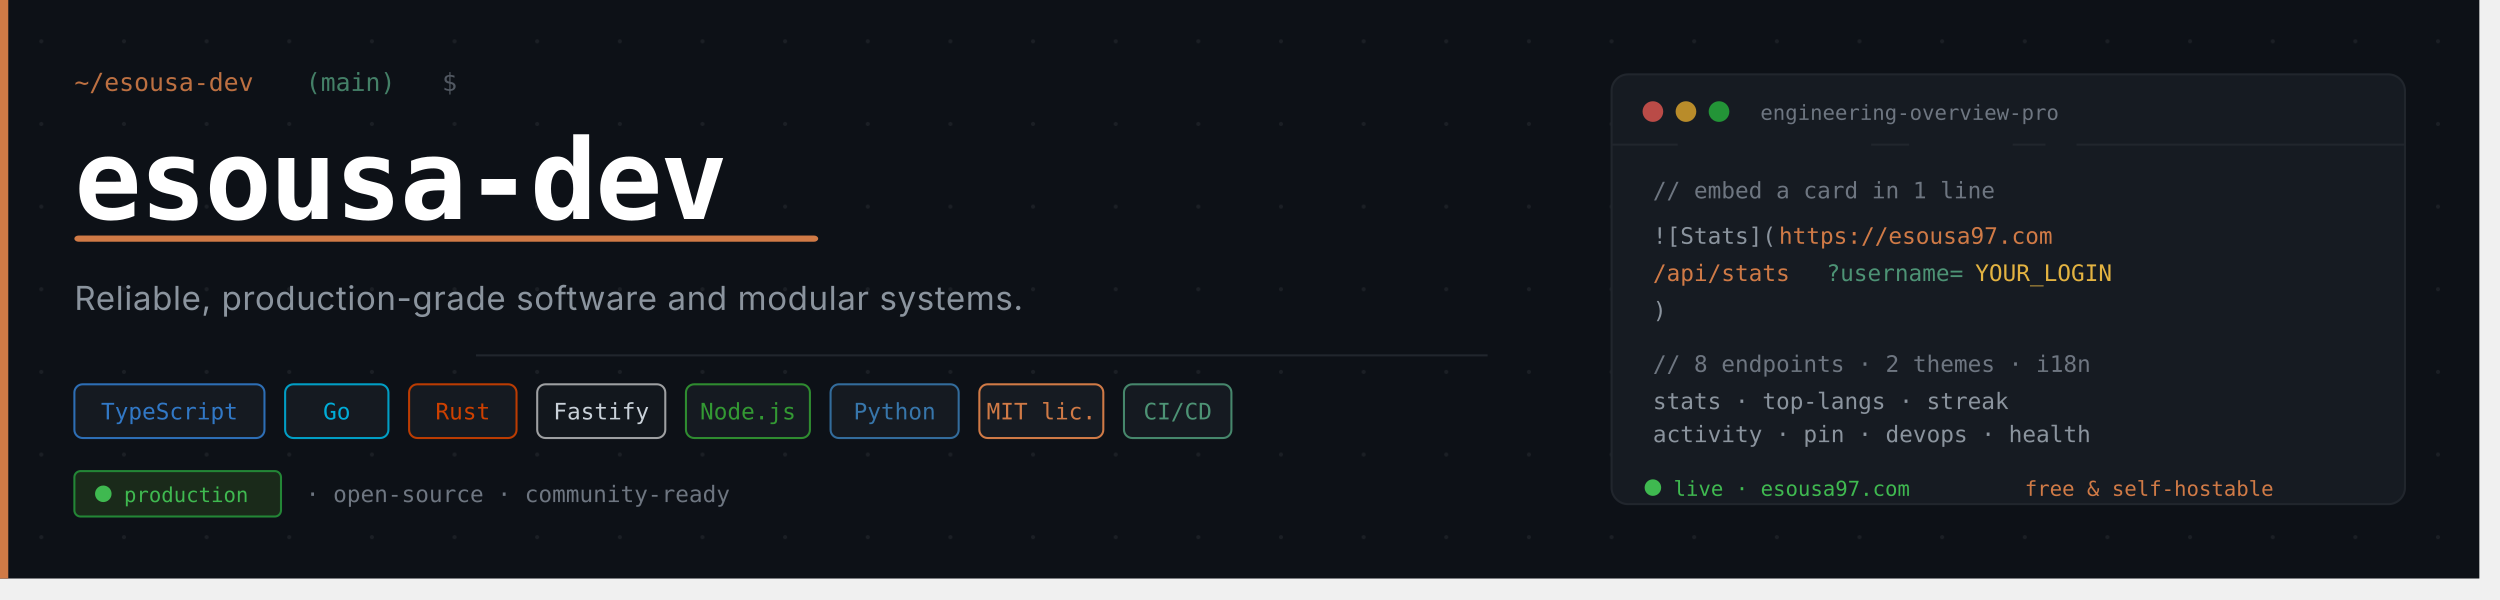
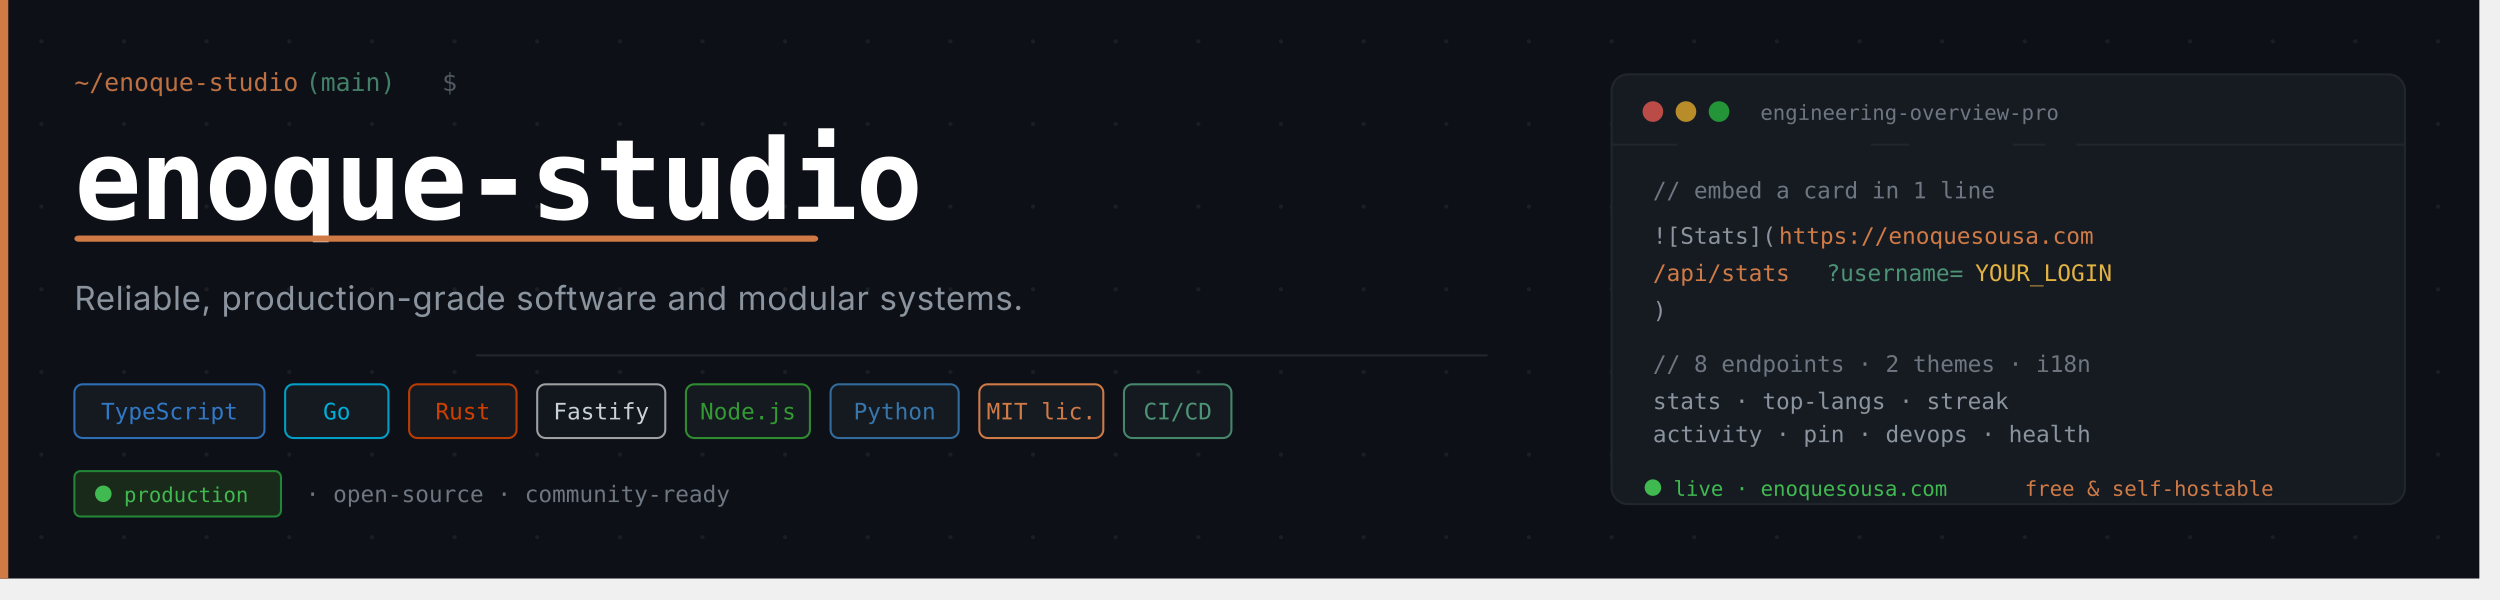
<svg xmlns="http://www.w3.org/2000/svg" width="100%" viewBox="0 0 1210 290" role="img" style="">
  <defs>
    <mask id="imagine-text-gaps-kwfteg" maskUnits="userSpaceOnUse">
      <rect x="0" y="0" width="1210" height="290" fill="white" />
      <rect x="32" y="30.235" width="93.64" height="19.126" fill="black" rx="2" />
      <rect x="144" y="30.235" width="50.149" height="19.126" fill="black" rx="2" />
      <rect x="210" y="30.235" width="15.038" height="19.126" fill="black" rx="2" />
      <rect x="32" y="53.579" width="315.616" height="67.867" fill="black" rx="2" />
      <rect x="32" y="131.193" width="435.24" height="24.168" fill="black" rx="2" />
      <rect x="9.791" y="4.916" width="72.687" height="17.446" fill="black" rx="2" />
      <rect x="12.872" y="4.916" width="22.844" height="17.446" fill="black" rx="2" />
      <rect x="9.119" y="4.916" width="34.044" height="17.446" fill="black" rx="2" />
      <rect x="4.455" y="4.916" width="55.047" height="17.446" fill="black" rx="2" />
      <rect x="3.455" y="4.916" width="53.366" height="17.446" fill="black" rx="2" />
      <rect x="7.672" y="4.916" width="46.925" height="17.446" fill="black" rx="2" />
      <rect x="0.238" y="4.916" width="59.524" height="17.446" fill="black" rx="2" />
      <rect x="5.889" y="4.916" width="42.166" height="17.446" fill="black" rx="2" />
      <rect x="20" y="2.916" width="67.37" height="17.446" fill="black" rx="2" />
      <rect x="144" y="230.916" width="209.619" height="17.446" fill="black" rx="2" />
      <rect x="68" y="9.916" width="149.264" height="17.446" fill="black" rx="2" />
      <rect x="16" y="47.916" width="169.295" height="17.446" fill="black" rx="2" />
      <rect x="16" y="69.916" width="66.247" height="17.446" fill="black" rx="2" />
      <rect x="77" y="69.916" width="137.092" height="17.446" fill="black" rx="2" />
      <rect x="16" y="87.916" width="72.687" height="17.446" fill="black" rx="2" />
      <rect x="100" y="87.916" width="74.368" height="17.446" fill="black" rx="2" />
      <rect x="170.319" y="87.916" width="74.368" height="17.446" fill="black" rx="2" />
      <rect x="16" y="105.916" width="14.723" height="17.446" fill="black" rx="2" />
      <rect x="16" y="131.916" width="214.378" height="17.446" fill="black" rx="2" />
      <rect x="16" y="149.916" width="177.416" height="17.446" fill="black" rx="2" />
      <rect x="16" y="165.916" width="214.378" height="17.446" fill="black" rx="2" />
      <rect x="26" y="191.916" width="120.016" height="15.765" fill="black" rx="2" />
      <rect x="194.319" y="191.916" width="127.547" height="15.765" fill="black" rx="2" />
    </mask>
  </defs>
  <rect width="1200" height="280" fill="#0d1117" rx="0" style="fill:rgb(13, 17, 23);stroke:none;color:rgb(255, 255, 255);stroke-width:1px;stroke-linecap:butt;stroke-linejoin:miter;opacity:1;font-family:&quot;Anthropic Sans&quot;, -apple-system, BlinkMacSystemFont, &quot;Segoe UI&quot;, sans-serif;font-size:16px;font-weight:400;text-anchor:start;dominant-baseline:auto" />
  <g opacity="0.06" style="fill:rgb(0, 0, 0);stroke:none;color:rgb(255, 255, 255);stroke-width:1px;stroke-linecap:butt;stroke-linejoin:miter;opacity:0.06;font-family:&quot;Anthropic Sans&quot;, -apple-system, BlinkMacSystemFont, &quot;Segoe UI&quot;, sans-serif;font-size:16px;font-weight:400;text-anchor:start;dominant-baseline:auto">
    <pattern id="grid" x="0" y="0" width="40" height="40" patternUnits="userSpaceOnUse">
      <circle cx="20" cy="20" r="1" fill="#ffffff" />
    </pattern>
    <rect width="1200" height="280" fill="url(#grid)" style="stroke:none;color:rgb(255, 255, 255);stroke-width:1px;stroke-linecap:butt;stroke-linejoin:miter;opacity:1;font-family:&quot;Anthropic Sans&quot;, -apple-system, BlinkMacSystemFont, &quot;Segoe UI&quot;, sans-serif;font-size:16px;font-weight:400;text-anchor:start;dominant-baseline:auto" />
  </g>
  <rect x="0" y="0" width="4" height="280" fill="#D07A46" style="fill:rgb(208, 122, 70);stroke:none;color:rgb(255, 255, 255);stroke-width:1px;stroke-linecap:butt;stroke-linejoin:miter;opacity:1;font-family:&quot;Anthropic Sans&quot;, -apple-system, BlinkMacSystemFont, &quot;Segoe UI&quot;, sans-serif;font-size:16px;font-weight:400;text-anchor:start;dominant-baseline:auto" />
-   <text x="36" y="44" font-size="12" fill="#D07A46" opacity="0.9" style="fill:rgb(208, 122, 70);stroke:none;color:rgb(255, 255, 255);stroke-width:1px;stroke-linecap:butt;stroke-linejoin:miter;opacity:0.9;font-family:&quot;SF Mono&quot;, &quot;Fira Code&quot;, &quot;Cascadia Code&quot;, Consolas, monospace;font-size:12px;font-weight:400;text-anchor:start;dominant-baseline:auto">~/esousa-dev</text>
+   <text x="36" y="44" font-size="12" fill="#D07A46" opacity="0.9" style="fill:rgb(208, 122, 70);stroke:none;color:rgb(255, 255, 255);stroke-width:1px;stroke-linecap:butt;stroke-linejoin:miter;opacity:0.9;font-family:&quot;SF Mono&quot;, &quot;Fira Code&quot;, &quot;Cascadia Code&quot;, Consolas, monospace;font-size:12px;font-weight:400;text-anchor:start;dominant-baseline:auto">~/enoque-studio</text>
  <text x="148" y="44" font-size="12" fill="#4d9375" opacity="0.85" style="fill:rgb(77, 147, 117);stroke:none;color:rgb(255, 255, 255);stroke-width:1px;stroke-linecap:butt;stroke-linejoin:miter;opacity:0.85;font-family:&quot;SF Mono&quot;, &quot;Fira Code&quot;, &quot;Cascadia Code&quot;, Consolas, monospace;font-size:12px;font-weight:400;text-anchor:start;dominant-baseline:auto"> (main)</text>
  <text x="214" y="44" font-size="12" fill="#6e7681" opacity="0.7" style="fill:rgb(110, 118, 129);stroke:none;color:rgb(255, 255, 255);stroke-width:1px;stroke-linecap:butt;stroke-linejoin:miter;opacity:0.7;font-family:&quot;SF Mono&quot;, &quot;Fira Code&quot;, &quot;Cascadia Code&quot;, Consolas, monospace;font-size:12px;font-weight:400;text-anchor:start;dominant-baseline:auto"> $</text>
-   <text x="36" y="106" font-size="54" font-weight="700" fill="#ffffff" letter-spacing="-1" style="fill:rgb(255, 255, 255);stroke:none;color:rgb(255, 255, 255);stroke-width:1px;stroke-linecap:butt;stroke-linejoin:miter;opacity:1;font-family:&quot;SF Mono&quot;, &quot;Fira Code&quot;, &quot;Cascadia Code&quot;, Consolas, monospace;font-size:54px;font-weight:700;text-anchor:start;dominant-baseline:auto">esousa-dev</text>
+   <text x="36" y="106" font-size="54" font-weight="700" fill="#ffffff" letter-spacing="-1" style="fill:rgb(255, 255, 255);stroke:none;color:rgb(255, 255, 255);stroke-width:1px;stroke-linecap:butt;stroke-linejoin:miter;opacity:1;font-family:&quot;SF Mono&quot;, &quot;Fira Code&quot;, &quot;Cascadia Code&quot;, Consolas, monospace;font-size:54px;font-weight:700;text-anchor:start;dominant-baseline:auto">enoque-studio</text>
  <rect x="36" y="114" width="360" height="3" fill="#D07A46" rx="2" style="fill:rgb(208, 122, 70);stroke:none;color:rgb(255, 255, 255);stroke-width:1px;stroke-linecap:butt;stroke-linejoin:miter;opacity:1;font-family:&quot;Anthropic Sans&quot;, -apple-system, BlinkMacSystemFont, &quot;Segoe UI&quot;, sans-serif;font-size:16px;font-weight:400;text-anchor:start;dominant-baseline:auto" />
  <text x="36" y="150" font-size="16" fill="#8b949e" letter-spacing="0.3" style="fill:rgb(139, 148, 158);stroke:none;color:rgb(255, 255, 255);stroke-width:1px;stroke-linecap:butt;stroke-linejoin:miter;opacity:1;font-family:Inter, &quot;Segoe UI&quot;, &quot;Helvetica Neue&quot;, sans-serif;font-size:16px;font-weight:400;text-anchor:start;dominant-baseline:auto">Reliable, production-grade software and modular systems.</text>
  <line x1="36" y1="172" x2="720" y2="172" stroke="#21262d" stroke-width="1" mask="url(#imagine-text-gaps-kwfteg)" style="fill:rgb(0, 0, 0);stroke:rgb(33, 38, 45);color:rgb(255, 255, 255);stroke-width:1px;stroke-linecap:butt;stroke-linejoin:miter;opacity:1;font-family:&quot;Anthropic Sans&quot;, -apple-system, BlinkMacSystemFont, &quot;Segoe UI&quot;, sans-serif;font-size:16px;font-weight:400;text-anchor:start;dominant-baseline:auto" />
  <g transform="translate(36, 186)" style="fill:rgb(0, 0, 0);stroke:none;color:rgb(255, 255, 255);stroke-width:1px;stroke-linecap:butt;stroke-linejoin:miter;opacity:1;font-family:&quot;Anthropic Sans&quot;, -apple-system, BlinkMacSystemFont, &quot;Segoe UI&quot;, sans-serif;font-size:16px;font-weight:400;text-anchor:start;dominant-baseline:auto">
    <rect width="92" height="26" fill="#161b22" rx="4" stroke="#3178C6" stroke-width="1" opacity="0.9" style="fill:rgb(22, 27, 34);stroke:rgb(49, 120, 198);color:rgb(255, 255, 255);stroke-width:1px;stroke-linecap:butt;stroke-linejoin:miter;opacity:0.9;font-family:&quot;Anthropic Sans&quot;, -apple-system, BlinkMacSystemFont, &quot;Segoe UI&quot;, sans-serif;font-size:16px;font-weight:400;text-anchor:start;dominant-baseline:auto" />
    <text x="46" y="17" font-size="11" fill="#3178C6" text-anchor="middle" style="fill:rgb(49, 120, 198);stroke:none;color:rgb(255, 255, 255);stroke-width:1px;stroke-linecap:butt;stroke-linejoin:miter;opacity:1;font-family:&quot;SF Mono&quot;, &quot;Fira Code&quot;, &quot;Cascadia Code&quot;, Consolas, monospace;font-size:11px;font-weight:400;text-anchor:middle;dominant-baseline:auto">TypeScript</text>
  </g>
  <g transform="translate(138, 186)" style="fill:rgb(0, 0, 0);stroke:none;color:rgb(255, 255, 255);stroke-width:1px;stroke-linecap:butt;stroke-linejoin:miter;opacity:1;font-family:&quot;Anthropic Sans&quot;, -apple-system, BlinkMacSystemFont, &quot;Segoe UI&quot;, sans-serif;font-size:16px;font-weight:400;text-anchor:start;dominant-baseline:auto">
    <rect width="50" height="26" fill="#161b22" rx="4" stroke="#00ADD8" stroke-width="1" opacity="0.9" style="fill:rgb(22, 27, 34);stroke:rgb(0, 173, 216);color:rgb(255, 255, 255);stroke-width:1px;stroke-linecap:butt;stroke-linejoin:miter;opacity:0.9;font-family:&quot;Anthropic Sans&quot;, -apple-system, BlinkMacSystemFont, &quot;Segoe UI&quot;, sans-serif;font-size:16px;font-weight:400;text-anchor:start;dominant-baseline:auto" />
    <text x="25" y="17" font-size="11" fill="#00ADD8" text-anchor="middle" style="fill:rgb(0, 173, 216);stroke:none;color:rgb(255, 255, 255);stroke-width:1px;stroke-linecap:butt;stroke-linejoin:miter;opacity:1;font-family:&quot;SF Mono&quot;, &quot;Fira Code&quot;, &quot;Cascadia Code&quot;, Consolas, monospace;font-size:11px;font-weight:400;text-anchor:middle;dominant-baseline:auto">Go</text>
  </g>
  <g transform="translate(198, 186)" style="fill:rgb(0, 0, 0);stroke:none;color:rgb(255, 255, 255);stroke-width:1px;stroke-linecap:butt;stroke-linejoin:miter;opacity:1;font-family:&quot;Anthropic Sans&quot;, -apple-system, BlinkMacSystemFont, &quot;Segoe UI&quot;, sans-serif;font-size:16px;font-weight:400;text-anchor:start;dominant-baseline:auto">
    <rect width="52" height="26" fill="#161b22" rx="4" stroke="#CE4000" stroke-width="1" opacity="0.9" style="fill:rgb(22, 27, 34);stroke:rgb(206, 64, 0);color:rgb(255, 255, 255);stroke-width:1px;stroke-linecap:butt;stroke-linejoin:miter;opacity:0.9;font-family:&quot;Anthropic Sans&quot;, -apple-system, BlinkMacSystemFont, &quot;Segoe UI&quot;, sans-serif;font-size:16px;font-weight:400;text-anchor:start;dominant-baseline:auto" />
    <text x="26" y="17" font-size="11" fill="#CE4000" text-anchor="middle" style="fill:rgb(206, 64, 0);stroke:none;color:rgb(255, 255, 255);stroke-width:1px;stroke-linecap:butt;stroke-linejoin:miter;opacity:1;font-family:&quot;SF Mono&quot;, &quot;Fira Code&quot;, &quot;Cascadia Code&quot;, Consolas, monospace;font-size:11px;font-weight:400;text-anchor:middle;dominant-baseline:auto">Rust</text>
  </g>
  <g transform="translate(260, 186)" style="fill:rgb(0, 0, 0);stroke:none;color:rgb(255, 255, 255);stroke-width:1px;stroke-linecap:butt;stroke-linejoin:miter;opacity:1;font-family:&quot;Anthropic Sans&quot;, -apple-system, BlinkMacSystemFont, &quot;Segoe UI&quot;, sans-serif;font-size:16px;font-weight:400;text-anchor:start;dominant-baseline:auto">
    <rect width="62" height="26" fill="#161b22" rx="4" stroke="#ffffff" stroke-width="1" opacity="0.6" style="fill:rgb(22, 27, 34);stroke:rgb(255, 255, 255);color:rgb(255, 255, 255);stroke-width:1px;stroke-linecap:butt;stroke-linejoin:miter;opacity:0.6;font-family:&quot;Anthropic Sans&quot;, -apple-system, BlinkMacSystemFont, &quot;Segoe UI&quot;, sans-serif;font-size:16px;font-weight:400;text-anchor:start;dominant-baseline:auto" />
    <text x="31" y="17" font-size="11" fill="#c9d1d9" text-anchor="middle" style="fill:rgb(201, 209, 217);stroke:none;color:rgb(255, 255, 255);stroke-width:1px;stroke-linecap:butt;stroke-linejoin:miter;opacity:1;font-family:&quot;SF Mono&quot;, &quot;Fira Code&quot;, &quot;Cascadia Code&quot;, Consolas, monospace;font-size:11px;font-weight:400;text-anchor:middle;dominant-baseline:auto">Fastify</text>
  </g>
  <g transform="translate(332, 186)" style="fill:rgb(0, 0, 0);stroke:none;color:rgb(255, 255, 255);stroke-width:1px;stroke-linecap:butt;stroke-linejoin:miter;opacity:1;font-family:&quot;Anthropic Sans&quot;, -apple-system, BlinkMacSystemFont, &quot;Segoe UI&quot;, sans-serif;font-size:16px;font-weight:400;text-anchor:start;dominant-baseline:auto">
    <rect width="60" height="26" fill="#161b22" rx="4" stroke="#339933" stroke-width="1" opacity="0.9" style="fill:rgb(22, 27, 34);stroke:rgb(51, 153, 51);color:rgb(255, 255, 255);stroke-width:1px;stroke-linecap:butt;stroke-linejoin:miter;opacity:0.9;font-family:&quot;Anthropic Sans&quot;, -apple-system, BlinkMacSystemFont, &quot;Segoe UI&quot;, sans-serif;font-size:16px;font-weight:400;text-anchor:start;dominant-baseline:auto" />
    <text x="30" y="17" font-size="11" fill="#339933" text-anchor="middle" style="fill:rgb(51, 153, 51);stroke:none;color:rgb(255, 255, 255);stroke-width:1px;stroke-linecap:butt;stroke-linejoin:miter;opacity:1;font-family:&quot;SF Mono&quot;, &quot;Fira Code&quot;, &quot;Cascadia Code&quot;, Consolas, monospace;font-size:11px;font-weight:400;text-anchor:middle;dominant-baseline:auto">Node.js</text>
  </g>
  <g transform="translate(402, 186)" style="fill:rgb(0, 0, 0);stroke:none;color:rgb(255, 255, 255);stroke-width:1px;stroke-linecap:butt;stroke-linejoin:miter;opacity:1;font-family:&quot;Anthropic Sans&quot;, -apple-system, BlinkMacSystemFont, &quot;Segoe UI&quot;, sans-serif;font-size:16px;font-weight:400;text-anchor:start;dominant-baseline:auto">
    <rect width="62" height="26" fill="#161b22" rx="4" stroke="#3776AB" stroke-width="1" opacity="0.9" style="fill:rgb(22, 27, 34);stroke:rgb(55, 118, 171);color:rgb(255, 255, 255);stroke-width:1px;stroke-linecap:butt;stroke-linejoin:miter;opacity:0.9;font-family:&quot;Anthropic Sans&quot;, -apple-system, BlinkMacSystemFont, &quot;Segoe UI&quot;, sans-serif;font-size:16px;font-weight:400;text-anchor:start;dominant-baseline:auto" />
    <text x="31" y="17" font-size="11" fill="#3776AB" text-anchor="middle" style="fill:rgb(55, 118, 171);stroke:none;color:rgb(255, 255, 255);stroke-width:1px;stroke-linecap:butt;stroke-linejoin:miter;opacity:1;font-family:&quot;SF Mono&quot;, &quot;Fira Code&quot;, &quot;Cascadia Code&quot;, Consolas, monospace;font-size:11px;font-weight:400;text-anchor:middle;dominant-baseline:auto">Python</text>
  </g>
  <g transform="translate(474, 186)" style="fill:rgb(0, 0, 0);stroke:none;color:rgb(255, 255, 255);stroke-width:1px;stroke-linecap:butt;stroke-linejoin:miter;opacity:1;font-family:&quot;Anthropic Sans&quot;, -apple-system, BlinkMacSystemFont, &quot;Segoe UI&quot;, sans-serif;font-size:16px;font-weight:400;text-anchor:start;dominant-baseline:auto">
    <rect width="60" height="26" fill="#161b22" rx="4" stroke="#D07A46" stroke-width="1" style="fill:rgb(22, 27, 34);stroke:rgb(208, 122, 70);color:rgb(255, 255, 255);stroke-width:1px;stroke-linecap:butt;stroke-linejoin:miter;opacity:1;font-family:&quot;Anthropic Sans&quot;, -apple-system, BlinkMacSystemFont, &quot;Segoe UI&quot;, sans-serif;font-size:16px;font-weight:400;text-anchor:start;dominant-baseline:auto" />
    <text x="30" y="17" font-size="11" fill="#D07A46" text-anchor="middle" style="fill:rgb(208, 122, 70);stroke:none;color:rgb(255, 255, 255);stroke-width:1px;stroke-linecap:butt;stroke-linejoin:miter;opacity:1;font-family:&quot;SF Mono&quot;, &quot;Fira Code&quot;, &quot;Cascadia Code&quot;, Consolas, monospace;font-size:11px;font-weight:400;text-anchor:middle;dominant-baseline:auto">MIT lic.</text>
  </g>
  <g transform="translate(544, 186)" style="fill:rgb(0, 0, 0);stroke:none;color:rgb(255, 255, 255);stroke-width:1px;stroke-linecap:butt;stroke-linejoin:miter;opacity:1;font-family:&quot;Anthropic Sans&quot;, -apple-system, BlinkMacSystemFont, &quot;Segoe UI&quot;, sans-serif;font-size:16px;font-weight:400;text-anchor:start;dominant-baseline:auto">
    <rect width="52" height="26" fill="#161b22" rx="4" stroke="#4d9375" stroke-width="1" opacity="0.9" style="fill:rgb(22, 27, 34);stroke:rgb(77, 147, 117);color:rgb(255, 255, 255);stroke-width:1px;stroke-linecap:butt;stroke-linejoin:miter;opacity:0.9;font-family:&quot;Anthropic Sans&quot;, -apple-system, BlinkMacSystemFont, &quot;Segoe UI&quot;, sans-serif;font-size:16px;font-weight:400;text-anchor:start;dominant-baseline:auto" />
    <text x="26" y="17" font-size="11" fill="#4d9375" text-anchor="middle" style="fill:rgb(77, 147, 117);stroke:none;color:rgb(255, 255, 255);stroke-width:1px;stroke-linecap:butt;stroke-linejoin:miter;opacity:1;font-family:&quot;SF Mono&quot;, &quot;Fira Code&quot;, &quot;Cascadia Code&quot;, Consolas, monospace;font-size:11px;font-weight:400;text-anchor:middle;dominant-baseline:auto">CI/CD</text>
  </g>
  <g transform="translate(36, 228)" style="fill:rgb(0, 0, 0);stroke:none;color:rgb(255, 255, 255);stroke-width:1px;stroke-linecap:butt;stroke-linejoin:miter;opacity:1;font-family:&quot;Anthropic Sans&quot;, -apple-system, BlinkMacSystemFont, &quot;Segoe UI&quot;, sans-serif;font-size:16px;font-weight:400;text-anchor:start;dominant-baseline:auto">
    <rect width="100" height="22" fill="#1a2a1a" rx="3" stroke="#238636" stroke-width="1" style="fill:rgb(26, 42, 26);stroke:rgb(35, 134, 54);color:rgb(255, 255, 255);stroke-width:1px;stroke-linecap:butt;stroke-linejoin:miter;opacity:1;font-family:&quot;Anthropic Sans&quot;, -apple-system, BlinkMacSystemFont, &quot;Segoe UI&quot;, sans-serif;font-size:16px;font-weight:400;text-anchor:start;dominant-baseline:auto" />
    <circle cx="14" cy="11" r="4" fill="#3fb950" style="fill:rgb(63, 185, 80);stroke:none;color:rgb(255, 255, 255);stroke-width:1px;stroke-linecap:butt;stroke-linejoin:miter;opacity:1;font-family:&quot;Anthropic Sans&quot;, -apple-system, BlinkMacSystemFont, &quot;Segoe UI&quot;, sans-serif;font-size:16px;font-weight:400;text-anchor:start;dominant-baseline:auto" />
    <text x="24" y="15" font-size="10" fill="#3fb950" style="fill:rgb(63, 185, 80);stroke:none;color:rgb(255, 255, 255);stroke-width:1px;stroke-linecap:butt;stroke-linejoin:miter;opacity:1;font-family:&quot;SF Mono&quot;, &quot;Fira Code&quot;, &quot;Cascadia Code&quot;, Consolas, monospace;font-size:10px;font-weight:400;text-anchor:start;dominant-baseline:auto">production</text>
  </g>
  <text x="148" y="243" font-size="11" fill="#6e7681" style="fill:rgb(110, 118, 129);stroke:none;color:rgb(255, 255, 255);stroke-width:1px;stroke-linecap:butt;stroke-linejoin:miter;opacity:1;font-family:&quot;SF Mono&quot;, &quot;Fira Code&quot;, &quot;Cascadia Code&quot;, Consolas, monospace;font-size:11px;font-weight:400;text-anchor:start;dominant-baseline:auto">·  open-source  ·  community-ready</text>
  <g transform="translate(780, 36)" style="fill:rgb(0, 0, 0);stroke:none;color:rgb(255, 255, 255);stroke-width:1px;stroke-linecap:butt;stroke-linejoin:miter;opacity:1;font-family:&quot;Anthropic Sans&quot;, -apple-system, BlinkMacSystemFont, &quot;Segoe UI&quot;, sans-serif;font-size:16px;font-weight:400;text-anchor:start;dominant-baseline:auto">
    <rect width="384" height="208" fill="#161b22" rx="8" stroke="#21262d" stroke-width="1" style="fill:rgb(22, 27, 34);stroke:rgb(33, 38, 45);color:rgb(255, 255, 255);stroke-width:1px;stroke-linecap:butt;stroke-linejoin:miter;opacity:1;font-family:&quot;Anthropic Sans&quot;, -apple-system, BlinkMacSystemFont, &quot;Segoe UI&quot;, sans-serif;font-size:16px;font-weight:400;text-anchor:start;dominant-baseline:auto" />
    <circle cx="20" cy="18" r="5" fill="#ff5f57" opacity="0.7" style="fill:rgb(255, 95, 87);stroke:none;color:rgb(255, 255, 255);stroke-width:1px;stroke-linecap:butt;stroke-linejoin:miter;opacity:0.7;font-family:&quot;Anthropic Sans&quot;, -apple-system, BlinkMacSystemFont, &quot;Segoe UI&quot;, sans-serif;font-size:16px;font-weight:400;text-anchor:start;dominant-baseline:auto" />
    <circle cx="36" cy="18" r="5" fill="#febc2e" opacity="0.7" style="fill:rgb(254, 188, 46);stroke:none;color:rgb(255, 255, 255);stroke-width:1px;stroke-linecap:butt;stroke-linejoin:miter;opacity:0.7;font-family:&quot;Anthropic Sans&quot;, -apple-system, BlinkMacSystemFont, &quot;Segoe UI&quot;, sans-serif;font-size:16px;font-weight:400;text-anchor:start;dominant-baseline:auto" />
    <circle cx="52" cy="18" r="5" fill="#28c840" opacity="0.7" style="fill:rgb(40, 200, 64);stroke:none;color:rgb(255, 255, 255);stroke-width:1px;stroke-linecap:butt;stroke-linejoin:miter;opacity:0.7;font-family:&quot;Anthropic Sans&quot;, -apple-system, BlinkMacSystemFont, &quot;Segoe UI&quot;, sans-serif;font-size:16px;font-weight:400;text-anchor:start;dominant-baseline:auto" />
    <text x="72" y="22" font-size="10" fill="#6e7681" style="fill:rgb(110, 118, 129);stroke:none;color:rgb(255, 255, 255);stroke-width:1px;stroke-linecap:butt;stroke-linejoin:miter;opacity:1;font-family:&quot;SF Mono&quot;, &quot;Fira Code&quot;, &quot;Cascadia Code&quot;, Consolas, monospace;font-size:10px;font-weight:400;text-anchor:start;dominant-baseline:auto">engineering-overview-pro</text>
    <line x1="0" y1="34" x2="384" y2="34" stroke="#21262d" stroke-width="1" mask="url(#imagine-text-gaps-kwfteg)" style="fill:rgb(0, 0, 0);stroke:rgb(33, 38, 45);color:rgb(255, 255, 255);stroke-width:1px;stroke-linecap:butt;stroke-linejoin:miter;opacity:1;font-family:&quot;Anthropic Sans&quot;, -apple-system, BlinkMacSystemFont, &quot;Segoe UI&quot;, sans-serif;font-size:16px;font-weight:400;text-anchor:start;dominant-baseline:auto" />
    <text x="20" y="60" font-size="11" fill="#6e7681" style="fill:rgb(110, 118, 129);stroke:none;color:rgb(255, 255, 255);stroke-width:1px;stroke-linecap:butt;stroke-linejoin:miter;opacity:1;font-family:&quot;SF Mono&quot;, &quot;Fira Code&quot;, &quot;Cascadia Code&quot;, Consolas, monospace;font-size:11px;font-weight:400;text-anchor:start;dominant-baseline:auto">// embed a card in 1 line</text>
    <text x="20" y="82" font-size="11" fill="#8b949e" style="fill:rgb(139, 148, 158);stroke:none;color:rgb(255, 255, 255);stroke-width:1px;stroke-linecap:butt;stroke-linejoin:miter;opacity:1;font-family:&quot;SF Mono&quot;, &quot;Fira Code&quot;, &quot;Cascadia Code&quot;, Consolas, monospace;font-size:11px;font-weight:400;text-anchor:start;dominant-baseline:auto">![Stats](</text>
-     <text x="81" y="82" font-size="11" fill="#D07A46" style="fill:rgb(208, 122, 70);stroke:none;color:rgb(255, 255, 255);stroke-width:1px;stroke-linecap:butt;stroke-linejoin:miter;opacity:1;font-family:&quot;SF Mono&quot;, &quot;Fira Code&quot;, &quot;Cascadia Code&quot;, Consolas, monospace;font-size:11px;font-weight:400;text-anchor:start;dominant-baseline:auto">https://esousa97.com</text>
+     <text x="81" y="82" font-size="11" fill="#D07A46" style="fill:rgb(208, 122, 70);stroke:none;color:rgb(255, 255, 255);stroke-width:1px;stroke-linecap:butt;stroke-linejoin:miter;opacity:1;font-family:&quot;SF Mono&quot;, &quot;Fira Code&quot;, &quot;Cascadia Code&quot;, Consolas, monospace;font-size:11px;font-weight:400;text-anchor:start;dominant-baseline:auto">https://enoquesousa.com</text>
    <text x="20" y="100" font-size="11" fill="#D07A46" style="fill:rgb(208, 122, 70);stroke:none;color:rgb(255, 255, 255);stroke-width:1px;stroke-linecap:butt;stroke-linejoin:miter;opacity:1;font-family:&quot;SF Mono&quot;, &quot;Fira Code&quot;, &quot;Cascadia Code&quot;, Consolas, monospace;font-size:11px;font-weight:400;text-anchor:start;dominant-baseline:auto">  /api/stats</text>
    <text x="104" y="100" font-size="11" fill="#4d9375" style="fill:rgb(77, 147, 117);stroke:none;color:rgb(255, 255, 255);stroke-width:1px;stroke-linecap:butt;stroke-linejoin:miter;opacity:1;font-family:&quot;SF Mono&quot;, &quot;Fira Code&quot;, &quot;Cascadia Code&quot;, Consolas, monospace;font-size:11px;font-weight:400;text-anchor:start;dominant-baseline:auto">?username=</text>
    <text x="176" y="100" font-size="11" fill="#e3b341" style="fill:rgb(227, 179, 65);stroke:none;color:rgb(255, 255, 255);stroke-width:1px;stroke-linecap:butt;stroke-linejoin:miter;opacity:1;font-family:&quot;SF Mono&quot;, &quot;Fira Code&quot;, &quot;Cascadia Code&quot;, Consolas, monospace;font-size:11px;font-weight:400;text-anchor:start;dominant-baseline:auto">YOUR_LOGIN</text>
    <text x="20" y="118" font-size="11" fill="#8b949e" style="fill:rgb(139, 148, 158);stroke:none;color:rgb(255, 255, 255);stroke-width:1px;stroke-linecap:butt;stroke-linejoin:miter;opacity:1;font-family:&quot;SF Mono&quot;, &quot;Fira Code&quot;, &quot;Cascadia Code&quot;, Consolas, monospace;font-size:11px;font-weight:400;text-anchor:start;dominant-baseline:auto">)</text>
    <text x="20" y="144" font-size="11" fill="#6e7681" style="fill:rgb(110, 118, 129);stroke:none;color:rgb(255, 255, 255);stroke-width:1px;stroke-linecap:butt;stroke-linejoin:miter;opacity:1;font-family:&quot;SF Mono&quot;, &quot;Fira Code&quot;, &quot;Cascadia Code&quot;, Consolas, monospace;font-size:11px;font-weight:400;text-anchor:start;dominant-baseline:auto">// 8 endpoints · 2 themes · i18n</text>
    <text x="20" y="162" font-size="11" fill="#8b949e" style="fill:rgb(139, 148, 158);stroke:none;color:rgb(255, 255, 255);stroke-width:1px;stroke-linecap:butt;stroke-linejoin:miter;opacity:1;font-family:&quot;SF Mono&quot;, &quot;Fira Code&quot;, &quot;Cascadia Code&quot;, Consolas, monospace;font-size:11px;font-weight:400;text-anchor:start;dominant-baseline:auto">stats · top-langs · streak</text>
    <text x="20" y="178" font-size="11" fill="#8b949e" style="fill:rgb(139, 148, 158);stroke:none;color:rgb(255, 255, 255);stroke-width:1px;stroke-linecap:butt;stroke-linejoin:miter;opacity:1;font-family:&quot;SF Mono&quot;, &quot;Fira Code&quot;, &quot;Cascadia Code&quot;, Consolas, monospace;font-size:11px;font-weight:400;text-anchor:start;dominant-baseline:auto">activity · pin · devops · health</text>
    <circle cx="20" cy="200" r="4" fill="#3fb950" style="fill:rgb(63, 185, 80);stroke:none;color:rgb(255, 255, 255);stroke-width:1px;stroke-linecap:butt;stroke-linejoin:miter;opacity:1;font-family:&quot;Anthropic Sans&quot;, -apple-system, BlinkMacSystemFont, &quot;Segoe UI&quot;, sans-serif;font-size:16px;font-weight:400;text-anchor:start;dominant-baseline:auto" />
-     <text x="30" y="204" font-size="10" fill="#3fb950" style="fill:rgb(63, 185, 80);stroke:none;color:rgb(255, 255, 255);stroke-width:1px;stroke-linecap:butt;stroke-linejoin:miter;opacity:1;font-family:&quot;SF Mono&quot;, &quot;Fira Code&quot;, &quot;Cascadia Code&quot;, Consolas, monospace;font-size:10px;font-weight:400;text-anchor:start;dominant-baseline:auto">live · esousa97.com</text>
+     <text x="30" y="204" font-size="10" fill="#3fb950" style="fill:rgb(63, 185, 80);stroke:none;color:rgb(255, 255, 255);stroke-width:1px;stroke-linecap:butt;stroke-linejoin:miter;opacity:1;font-family:&quot;SF Mono&quot;, &quot;Fira Code&quot;, &quot;Cascadia Code&quot;, Consolas, monospace;font-size:10px;font-weight:400;text-anchor:start;dominant-baseline:auto">live · enoquesousa.com</text>
    <text x="200" y="204" font-size="10" fill="#D07A46" style="fill:rgb(208, 122, 70);stroke:none;color:rgb(255, 255, 255);stroke-width:1px;stroke-linecap:butt;stroke-linejoin:miter;opacity:1;font-family:&quot;SF Mono&quot;, &quot;Fira Code&quot;, &quot;Cascadia Code&quot;, Consolas, monospace;font-size:10px;font-weight:400;text-anchor:start;dominant-baseline:auto">free &amp; self-hostable</text>
  </g>
</svg>
